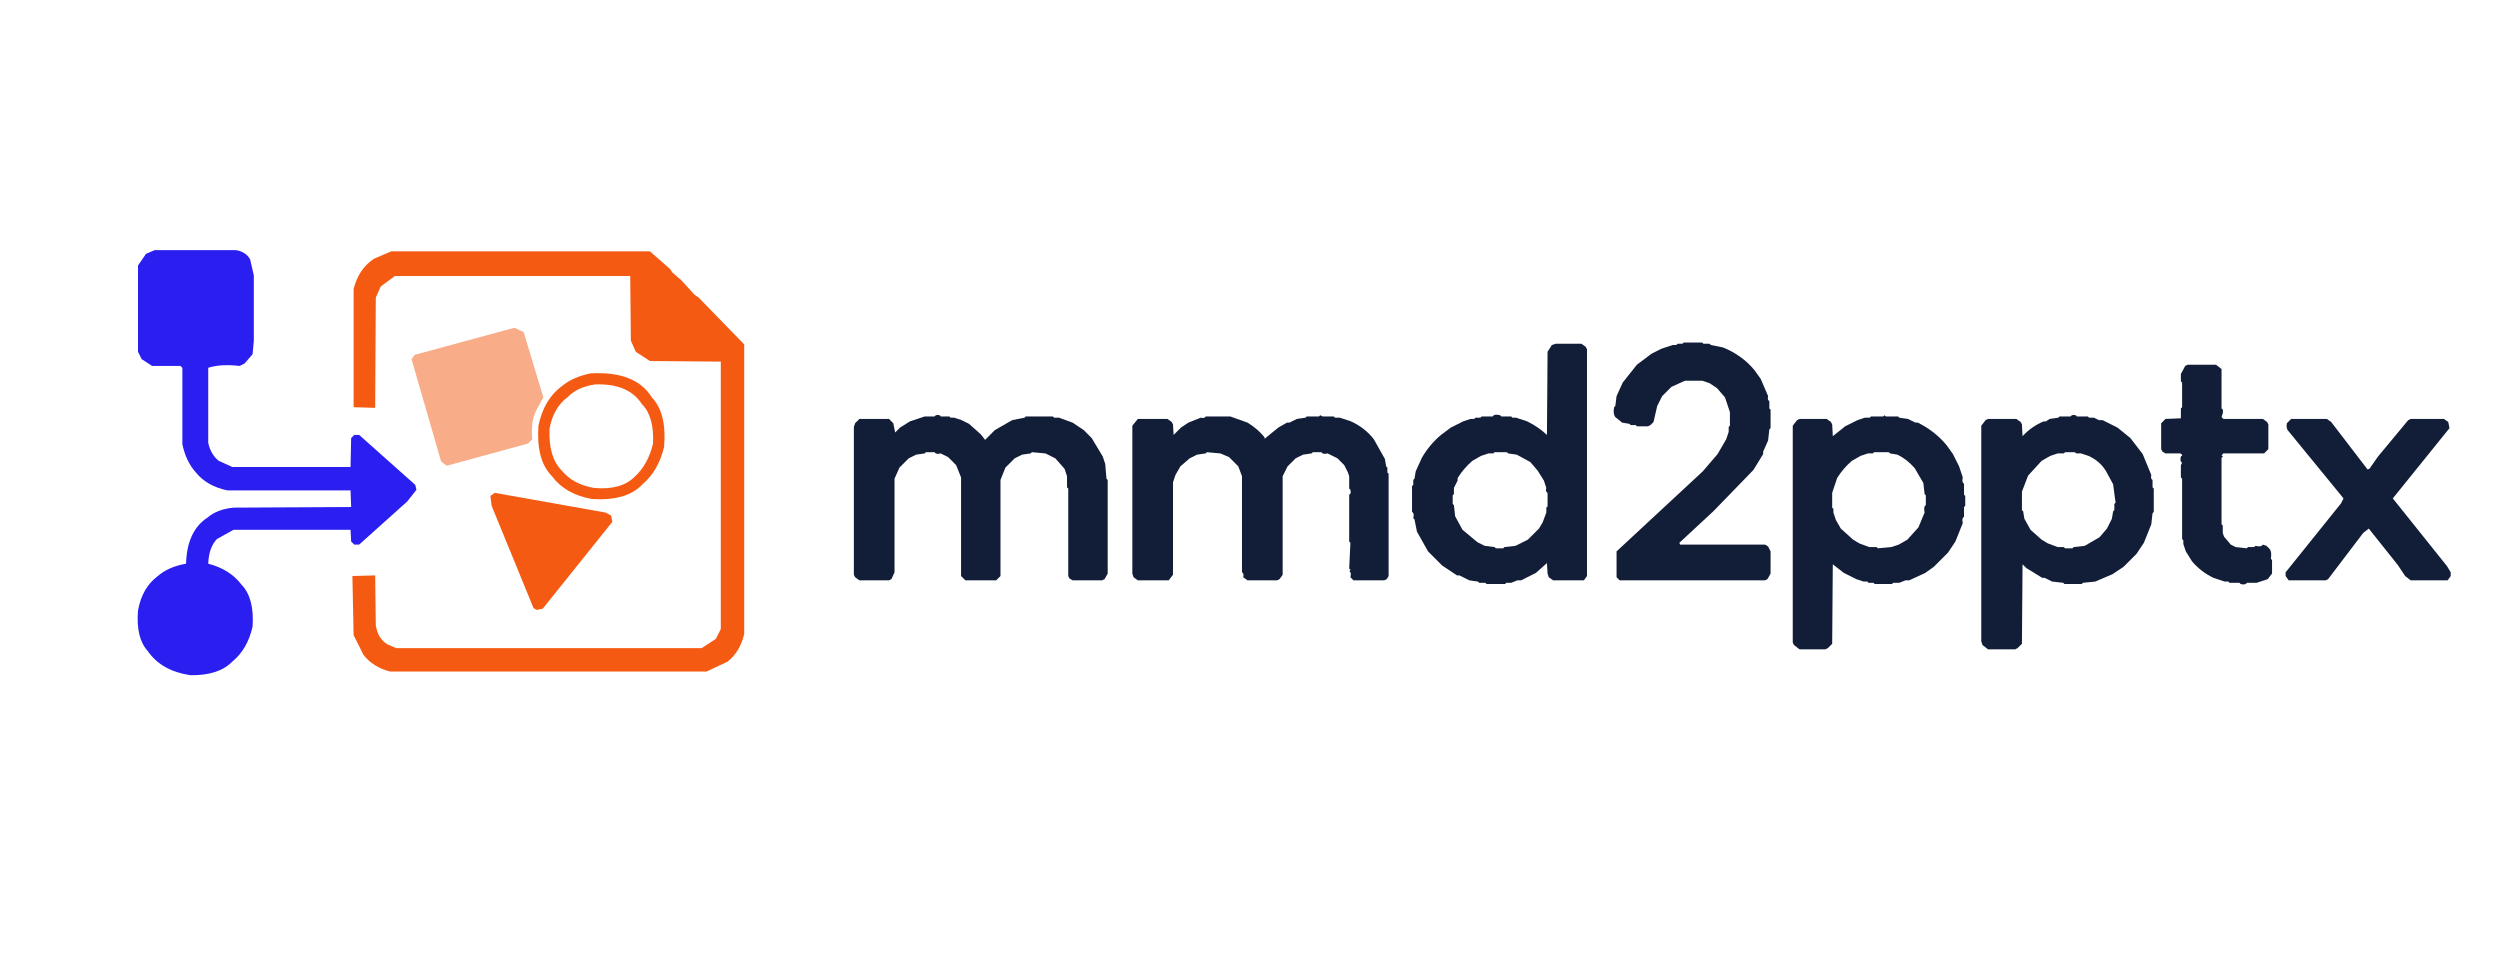
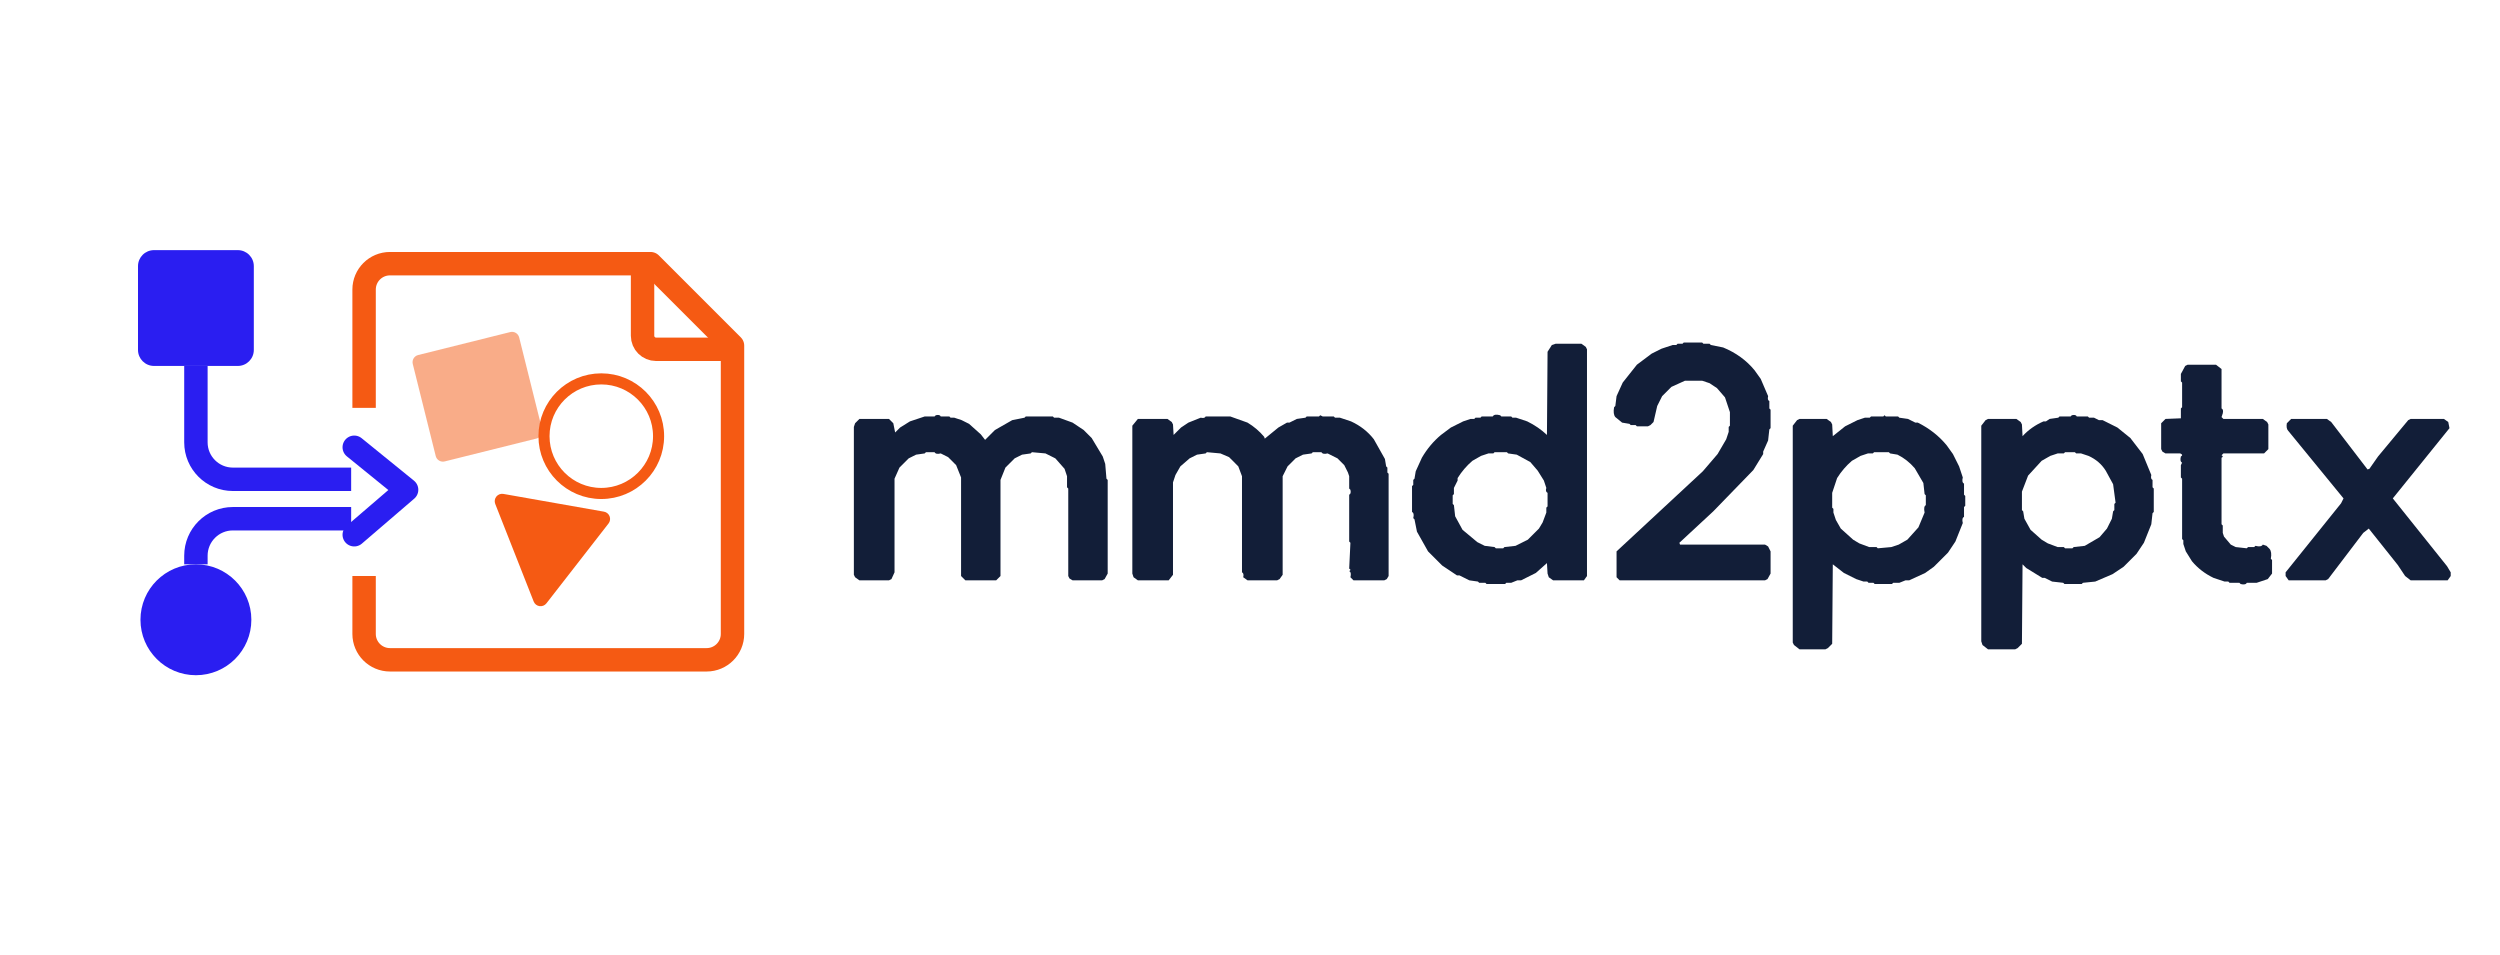
<svg xmlns="http://www.w3.org/2000/svg" viewBox="0 0 2029 775" role="img">
  <g transform="translate(80 180)">
-     <path fill="#2A1EF1" d="         M 45.5 23 L 111.5 23 Q 119.63 24.38 123 30.5 L 126 43.5 L 126 96.5 L 125 107.5 L 118.5 115 L 114.5 117 Q 99.22 115.22 89 118.5 L 89 179.5 Q 91.12 188.88 97.5 194 L 108.5 199 L 204.5 199 L 205 175.5 L 207.5 173 L 211.5 173 L 257 213.5 L 258 217.5 L 250.5 227 L 211.5 262 L 207.5 262 L 205 259.5 L 204.5 250 L 109.5 250 L 96 257.5 Q 89.48 264.48 89 277.5 Q 106.5 282 116 294.5 Q 126.54 305.46 125 328.5 Q 120.89 346.89 108.5 357 Q 97.35 368.35 74.5 368 Q 51.02 364.48 40 348.5 Q 30.19 337.81 32 315.5 Q 35.3 297.3 47.5 288 Q 56.48 279.98 71 277.5 Q 71.78 250.78 88.5 240 Q 96.3 233.3 109.5 232 L 205 231.5 L 204.5 218 L 104.5 218 Q 87.97 214.53 79 203.5 Q 70.95 194.55 68 180.5 L 68 118.5 L 66.5 117 L 43.5 117 L 35 111.5 L 32 105.5 L 32 35.5 L 38.5 26 L 45.5 23 Z" />
-     <path fill="#F55A13" d="         M 237.5 24 L 447.5 24 L 464 38.5 L 465.5 41 L 473 47.5 L 483.5 59 L 487 61.5 L 524 99.5 L 524 334.5 Q 520.59 349.09 510.5 357 L 493.5 365 L 236.5 365 Q 222.63 361.37 215 351.5 L 207 335.5 L 206 287.5 L 224.5 287 L 225 327.5 Q 226.67 338.33 234.5 343 L 241.5 346 L 489.5 346 L 501 338.5 L 505 330.5 L 505 113.5 L 447.5 113 L 436 105.5 L 432 96.5 L 431.5 44 L 240.5 44 L 229 52.5 L 225 61.5 L 224.5 151 L 207 150.5 L 207 54.5 Q 211.15 38.15 223.5 30 L 237.5 24 Z" />
-     <path fill="#F55A13" fill-opacity=".5" d="         M 337.5 86 L 345 89.5 L 361 142.5 L 355 153.5 Q 350.71 162.21 352 176.5 L 348.5 180 L 282.5 198 L 278 194.5 L 254 111.5 L 256.5 108 L 337.5 86 Z" />
-     <path fill="#F55A13" d="         M 399.5 123 Q 435.89 121.11 449 142.5 Q 461.25 155.25 459 182.5 Q 454.49 201.99 441.5 213 Q 428.78 226.78 400.5 225 Q 378.85 221.15 368 206.5 Q 355.02 193.48 357 165.5 Q 361.43 143.93 376.5 133 Q 385.69 125.69 399.5 123 Z M 403 132 Q 389 134 381 142 Q 369 151 366 168 Q 365 191 376 202 Q 385 213 402 216 Q 424 218 435 207 Q 446 197 450 180 Q 451 158 441 148 Q 430 131 403 132 Z" />
-     <path fill="#F55A13" d="M 321.5 220 L 411.5 236 L 416 238.5 L 417 243.5 L 360.5 314 L 355.5 315 L 353 313.5 L 319 230.5 L 318 222.5 L 321.5 220 Z" />
+     <rect x="32" y="23" width="94" height="94" rx="13" fill="#2A1EF1" />
+     <circle cx="79" cy="323" r="45" fill="#2A1EF1" />
+     <g fill="none" stroke="#2A1EF1" stroke-width="19" stroke-linecap="butt">
+       <path d="M79 117V179A30 30 0 0 0 109 209H205" />
+       <path d="M79 278V271A30 30 0 0 1 109 241H205" />
+     </g>
+     <path d="m207.5 183 42.5 34.5-42.5 36.5" fill="none" stroke="#2A1EF1" stroke-width="19" stroke-linecap="round" stroke-linejoin="round" />
+     <path d="M215.5 151V55A21 21 0 0 1 236.5 34H448l66.5 66.5v234A21 21 0 0 1 493.5 355.5h-257a21 21 0 0 1-21-21v-47" fill="none" stroke="#F55A13" stroke-width="19" stroke-linecap="butt" stroke-linejoin="round" />
+     <path d="M441.5 34v58.5a11 11 0 0 0 11 11h62" fill="none" stroke="#F55A13" stroke-width="19" stroke-linecap="butt" stroke-linejoin="round" />
+     <rect x="263" y="97.5" width="89" height="89" rx="6" fill="#F55A13" fill-opacity=".5" transform="rotate(-14 307.5 142)" />
+     <circle cx="408" cy="174" r="46.5" fill="none" stroke="#F55A13" stroke-width="9" />
+     <path d="M321.93 228.97A6 6 0 0 1 328.55 220.86L410.19 235.27A6 6 0 0 1 413.89 244.86L363.46 309.69A6 6 0 0 1 353.14 308.21Z" fill="#F55A13" />
  </g>
  <g transform="translate(680 260)">
    <path fill="#121E38" d="         M 686.5 18 L 701.5 18 L 702.5 19 L 707.5 19 L 708.5 20 L 718.5 22 Q 734.09 28.41 744 40.5 L 749 47.5 L 755 61.5 Q 754.25 64.75 756 65.5 L 756 71.5 L 757 72.5 L 757 87.5 L 756 88.5 L 755 97.5 L 751 106.5 L 751 108.5 L 743 121.5 L 710.5 155 L 683 180.5 L 683.5 182 L 752.5 182 L 755 183.5 L 757 187.5 L 757 205.5 L 754.5 210 L 752.5 211 L 634.5 211 L 632 208.5 L 632 187.5 L 702 122.5 L 714 108.5 L 721 96.5 L 723 90.5 L 723 86.5 L 724 85.5 L 724 74.5 L 720 62.5 L 713.5 55 L 707.5 51 L 701.5 49 L 687.5 49 L 676.5 54 L 669 61.5 L 665 69.5 L 662 82.5 L 659.5 85 L 657.5 86 L 648.5 86 L 647.5 85 L 643.5 85 L 642.5 84 L 636.5 83 L 631 78.5 Q 629 76 630 70.5 L 631 69.5 L 632 61.5 L 637 50.5 L 648.5 36 L 660.5 27 L 668.5 23 L 677.5 20 L 680.5 20 L 681.5 19 L 685.5 19 L 686.5 18 Z" />
    <path fill="#121E38" d="         M 582.5 19 L 603.5 19 L 607 21.5 L 608 23.5 L 608 207.5 L 605.5 211 L 580.5 211 L 577 208.5 L 576 205.5 L 575.5 197 L 566.5 205 L 554.5 211 L 551.5 211 L 546.5 213 L 542.5 213 L 541.5 214 L 526.5 214 L 525.5 213 L 520.5 213 L 519.5 212 L 512.5 211 L 504.5 207 L 502.5 207 L 490.5 199 L 479 187.5 L 470 171.5 L 468 161.5 L 467 160.5 Q 468 156.5 466 155.5 L 466 134.5 L 467 133.5 L 467 129.5 L 468 128.5 L 469 122.5 L 474 111.5 Q 480.25 100.75 489.5 93 L 497.5 87 L 507.5 82 L 513.5 80 L 516.5 80 L 517.5 79 L 521.5 79 L 522.5 78 L 531.5 78 Q 532.75 75.75 537.5 77 L 538.5 78 L 546.5 78 L 547.5 79 L 550.5 79 L 559.5 82 Q 568.57 86.43 575.5 93 L 576 25.5 L 579.5 20 L 582.5 19 Z M 533 107 L 532 108 L 528 108 L 522 110 L 515 114 Q 508 120 503 128 L 503 130 L 500 136 L 500 141 L 499 142 L 499 149 L 500 150 L 501 159 L 507 170 L 519 180 L 525 183 L 533 184 L 534 185 L 540 185 L 541 184 L 550 183 L 560 178 L 569 169 L 572 164 L 575 156 L 575 152 L 576 151 L 576 140 Q 574 139 575 136 L 573 130 L 568 122 L 562 115 L 551 109 L 544 108 L 543 107 L 533 107 Z" />
    <path fill="#121E38" d="         M 1095.5 36 L 1118.5 36 L 1123 39.5 L 1123 71.5 Q 1124.75 72.25 1124 75.5 L 1123 78.5 L 1124.5 80 L 1156.5 80 L 1160 82.5 L 1161 84.5 L 1161 104.5 L 1157.5 108 L 1124.5 108 L 1123 109.5 Q 1125 110.5 1123 111.5 L 1123 165.5 L 1124 166.5 L 1124 172.5 L 1125 175.5 L 1130.5 182 L 1134.5 184 L 1143.5 185 L 1144.5 184 L 1149.5 184 L 1150.5 183 Q 1155.25 184.25 1156.5 182 L 1159.5 183 L 1162 185.5 Q 1164 188 1163 193.5 L 1164 194.5 L 1164 205.5 L 1160.5 210 L 1151.5 213 L 1143.5 213 Q 1142.5 215 1138.5 214 L 1137.5 213 L 1129.5 213 L 1128.5 212 L 1125.5 212 L 1116.5 209 Q 1106.03 203.97 1099 195.5 L 1094 187.5 L 1092 181.5 L 1092 178.5 L 1091 177.5 L 1091 128.5 L 1090 127.5 L 1090 117.5 L 1091 115.5 Q 1089 114.5 1090 110.5 Q 1092.25 109.25 1089.5 108 L 1077.5 108 L 1075 106.5 L 1074 104.5 L 1074 83.5 L 1077.5 80 L 1090 79.5 L 1090 71.5 L 1091 70.5 L 1091 50.5 L 1090 49.5 L 1090 43.5 L 1093.5 37 L 1095.5 36 Z" />
    <path fill="#121E38" d="         M 79.5 77 Q 82.75 76.25 83.5 78 L 90.5 78 L 91.5 79 L 94.5 79 L 100.5 81 L 106.5 84 L 116 92.5 L 119.5 97 L 127.5 89 L 141.5 81 L 151.5 79 L 152.5 78 L 174.5 78 L 175.5 79 L 179.5 79 L 190.5 83 L 199.5 89 L 206 95.5 L 215 110.5 L 217 116.5 L 218 128.5 L 219 129.5 L 219 205.5 L 216.5 210 L 214.5 211 L 190.5 211 L 188 209.5 L 187 207.5 L 187 136.5 L 186 135.5 L 186 126.5 L 184 120.5 L 176.5 112 L 168.5 108 L 157.5 107 L 156.5 108 L 149.5 109 L 143.5 112 L 136 119.5 L 132 129.5 L 132 207.5 L 128.5 211 L 103.5 211 L 100 207.5 L 100 127.5 L 96 117.5 L 89.5 111 L 83.5 108 Q 79.5 109 78.5 107 L 71.5 107 L 70.5 108 L 63.5 109 L 57.5 112 L 50 119.5 L 46 128.5 L 46 204.5 L 43.5 210 L 41.5 211 L 17.5 211 L 14 208.5 L 13 206.5 L 13 86.5 L 14 83.5 L 17.5 80 L 41.5 80 L 45 83.5 L 46.5 91 L 50.5 87 L 58.5 82 L 70.5 78 L 78.5 78 L 79.5 77 Z" />
    <path fill="#121E38" d="         M 391.5 77 L 393.5 78 L 402.5 78 L 403.5 79 L 407.5 79 L 416.5 82 Q 427.81 87.19 435 96.5 L 444 112.5 L 445 118.5 L 446 119.5 L 446 123.5 L 447 124.5 L 447 207.5 L 445.5 210 L 443.5 211 L 418.5 211 L 416 208.5 Q 417 204.5 415 203.5 Q 417 202.5 415 201.5 L 416 180.5 L 415 179.5 L 415 141.5 Q 416.75 140.75 416 137.5 L 415 136.5 L 415 126.5 L 414 123.5 L 411 117.5 L 405.5 112 L 397.5 108 Q 393.5 109 392.5 107 L 385.5 107 L 384.5 108 L 377.5 109 L 371.5 112 L 365 118.5 L 361 126.5 L 361 206.5 L 358.5 210 L 356.5 211 L 332.5 211 L 329 208.5 Q 329.75 205.25 328 204.5 L 328 126.5 L 325 118.5 L 317.5 111 L 310.5 108 L 299.5 107 L 298.5 108 L 291.5 109 L 285.5 112 L 278 118.5 L 274 125.5 L 272 131.5 L 272 206.5 L 268.5 211 L 243.5 211 L 240 208.5 L 239 205.5 L 239 85.5 L 243.5 80 L 267.5 80 L 271 82.5 L 272 84.5 L 272.5 93 L 278.5 87 L 284.5 83 L 294.5 79 Q 297.75 79.75 298.5 78 L 318.5 78 L 332.5 83 Q 340.29 87.71 346 94.5 L 346.5 96 L 357.5 87 L 364.5 83 L 366.5 83 L 372.5 80 L 379.5 79 L 380.5 78 L 390.5 78 L 391.5 77 Z" />
    <path fill="#121E38" d="         M 849.5 77 L 850.5 78 L 860.5 78 L 861.5 79 L 868.5 80 L 874.5 83 L 876.5 83 Q 890.53 89.97 900 101.5 L 905 108.5 L 910 118.5 L 913 127.5 Q 912 131.5 914 132.5 L 914 141.5 L 915 142.5 L 915 150.5 L 914 151.5 L 914 159.5 Q 912 160.5 913 164.5 L 907 179.5 L 901 188.5 L 889.5 200 L 882.5 205 L 869.5 211 L 866.5 211 L 861.5 213 L 856.5 213 L 855.5 214 L 841.5 214 L 840.5 213 L 836.5 213 L 835.5 212 L 832.5 212 L 826.5 210 L 816.5 205 L 807.5 198 L 807 262.5 L 803.5 266 L 801.5 267 L 780.5 267 L 776 263.5 L 775 261.5 L 775 85.5 L 778.5 81 L 780.5 80 L 802.5 80 L 806 82.5 L 807 84.5 L 807.5 94 L 817.5 86 L 827.5 81 L 833.5 79 L 837.5 79 L 838.5 78 L 848.5 78 L 849.5 77 Z M 841 107 L 840 108 L 836 108 L 830 110 L 823 114 Q 816 120 811 128 L 807 140 L 807 152 L 808 153 L 808 156 L 810 162 L 814 169 L 824 178 L 829 181 L 837 184 L 843 184 L 844 185 L 855 184 L 861 182 L 868 178 L 877 168 L 882 156 Q 881 151 883 150 L 883 142 L 882 141 L 881 132 L 874 120 Q 868 113 860 109 L 854 108 L 853 107 L 841 107 Z" />
    <path fill="#121E38" d="         M 1001.5 77 Q 1004.75 76.25 1005.5 78 L 1014.5 78 L 1015.5 79 L 1019.5 79 L 1023.5 81 L 1026.5 81 L 1038.5 87 L 1049 95.5 L 1059 108.5 L 1066 125.5 Q 1065.25 128.75 1067 129.5 L 1067 135.5 L 1068 136.5 L 1068 155.5 L 1067 156.5 L 1066 165.5 L 1060 180.5 L 1054 189.5 L 1043.5 200 L 1034.5 206 L 1020.5 212 L 1010.5 213 L 1009.5 214 L 995.5 214 L 994.5 213 L 985.5 212 L 979.5 209 L 977.5 209 L 964.5 201 L 961.5 198 L 961 262.5 L 957.5 266 L 955.5 267 L 933.5 267 L 929 263.5 L 928 260.5 L 928 85.5 L 931.5 81 L 933.5 80 L 956.5 80 L 960 82.5 L 961 84.5 L 961.5 94 Q 968.41 86.41 978.5 82 L 980.5 82 L 983.5 80 L 990.5 79 L 991.5 78 L 1000.5 78 L 1001.5 77 Z M 996 107 L 995 108 L 990 108 L 984 110 L 977 114 L 966 126 L 961 139 L 961 154 L 962 155 L 963 161 L 968 170 L 977 178 L 982 181 L 990 184 L 995 184 L 996 185 L 1002 185 L 1003 184 L 1012 183 L 1024 176 L 1030 169 L 1034 161 L 1035 155 L 1036 154 L 1036 149 L 1037 148 L 1035 133 L 1029 122 Q 1024 114 1015 110 L 1009 108 L 1005 108 L 1004 107 L 996 107 Z" />
    <path fill="#121E38" d="         M 1179.5 80 L 1208.5 80 L 1212 82.5 L 1241.5 121 L 1243 120.5 L 1250 110.5 L 1274.5 81 L 1276.5 80 L 1303.5 80 L 1307 82.5 L 1308 87.5 L 1262 144.5 L 1306 199.5 L 1309 204.5 L 1309 207.5 L 1306.5 211 L 1276.5 211 L 1272 207.5 L 1266 198.5 L 1242.5 169 L 1238 172.5 L 1209.5 210 L 1207.5 211 L 1177.5 211 L 1175 207.5 L 1175 204.5 L 1220 148.5 L 1222 144.5 L 1177 89.5 Q 1175.33 87.67 1176 83.5 L 1179.5 80 Z" />
  </g>
</svg>
